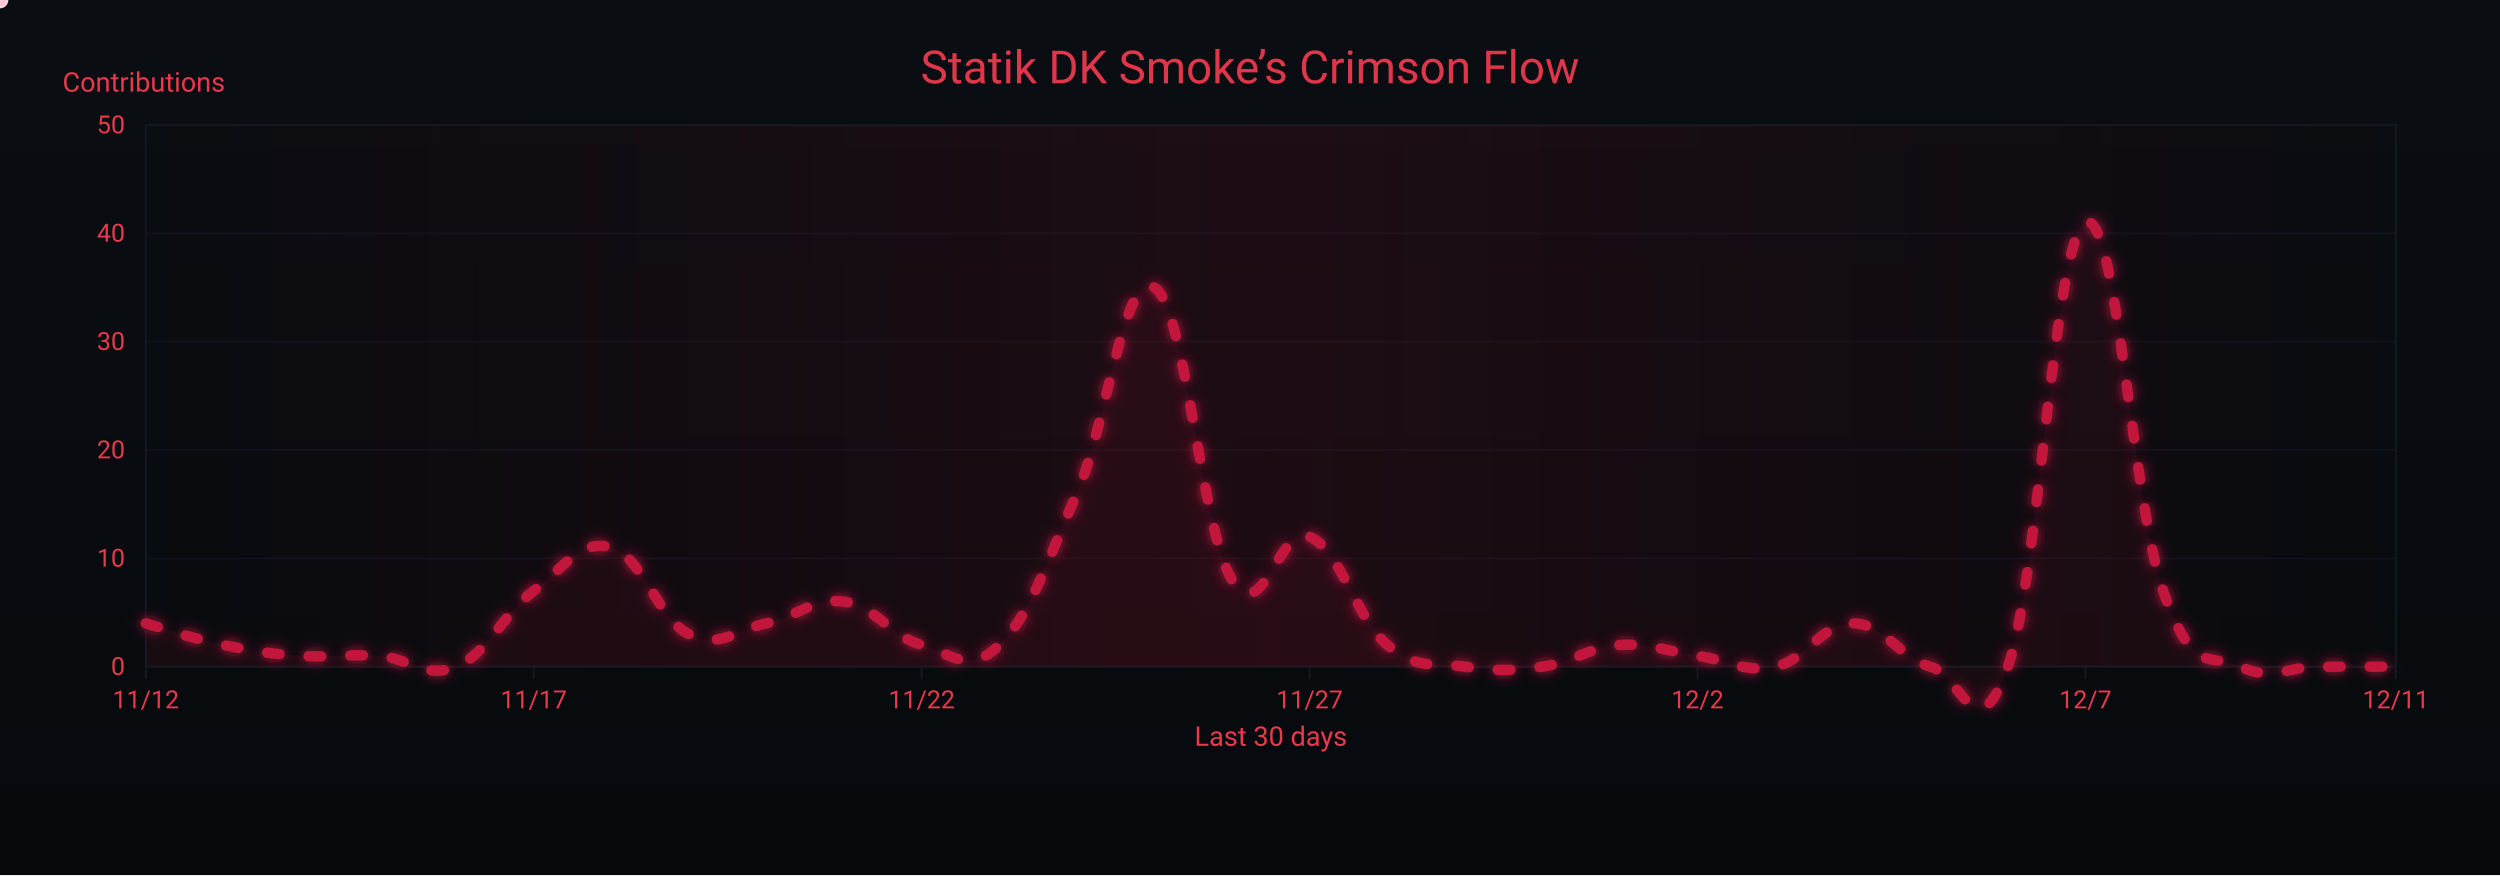
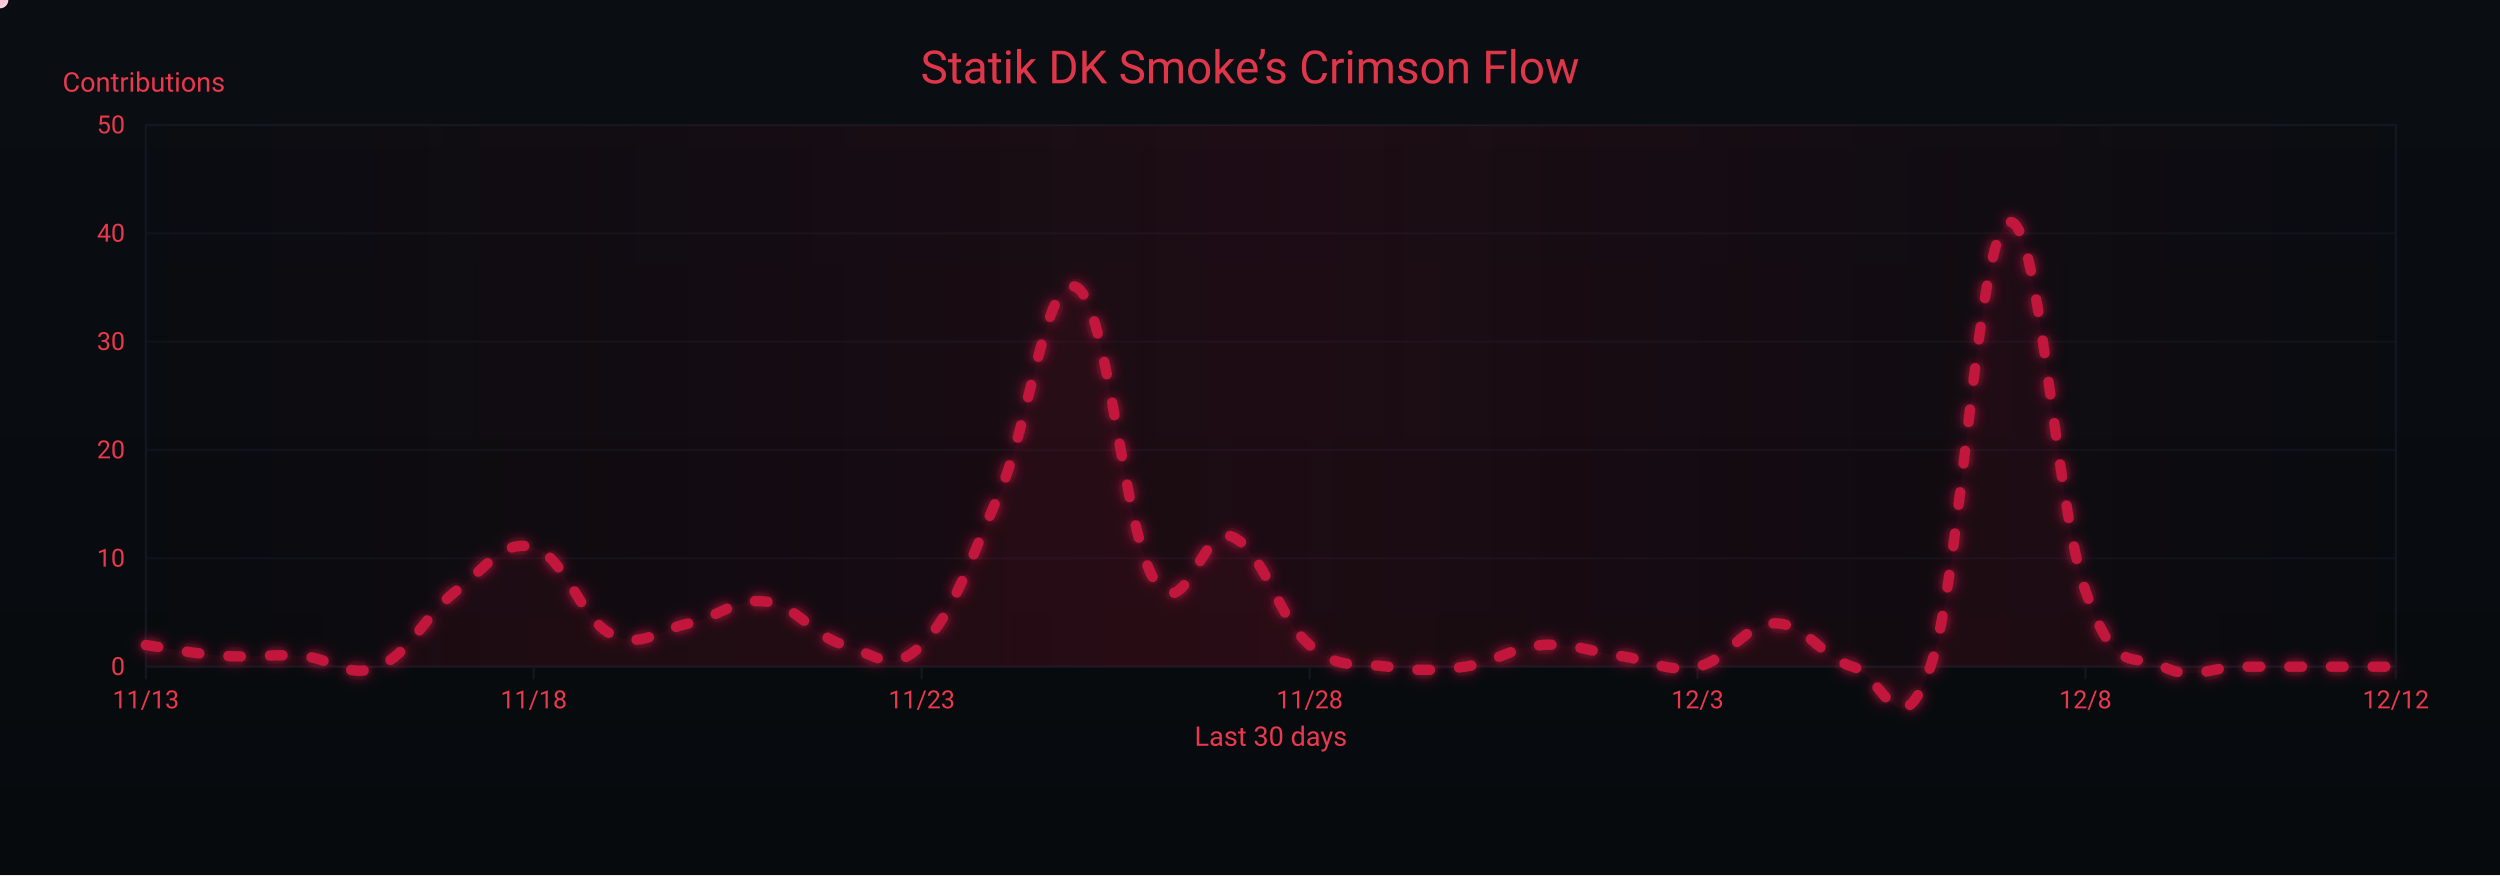
<svg xmlns="http://www.w3.org/2000/svg" width="1200" height="420" viewBox="0 0 1200 420" role="img" aria-label="Crimson Flow Graph">
  <defs>
    <linearGradient id="bgGrad" x1="0" y1="0" x2="0" y2="1">
      <stop offset="0%" stop-color="#0a0d12" />
      <stop offset="100%" stop-color="#070a0d" />
    </linearGradient>
    <filter id="glow">
      <feGaussianBlur stdDeviation="3" result="b1" />
      <feMerge>
        <feMergeNode in="b1" />
        <feMergeNode in="SourceGraphic" />
      </feMerge>
    </filter>
    <linearGradient id="sheen" x1="0" y1="0" x2="1" y2="0">
      <stop offset="0%" stop-color="#9b0e2a" stop-opacity="0" />
      <stop offset="50%" stop-color="#9b0e2a" stop-opacity=".14" />
      <stop offset="100%" stop-color="#9b0e2a" stop-opacity="0" />
      <animateTransform attributeName="gradientTransform" type="translate" from="-1 0" to="1 0" dur="9s" repeatCount="indefinite" />
    </linearGradient>
  </defs>
  <rect width="1200" height="420" fill="url(#bgGrad)" />
  <rect x="70" y="60" width="1080" height="260" fill="none" stroke="#121821" stroke-width="1" />
  <g font-family="ui-sans-serif,system-ui,-apple-system,Segoe UI,Roboto,Ubuntu,Arial" font-size="12">
    <path d="M70,320.0 H1150" stroke="#121821" stroke-width="1" opacity="0.6" />
    <text x="60" y="324.0" text-anchor="end" fill="#ea384c">0</text>
    <path d="M70,268.0 H1150" stroke="#121821" stroke-width="1" opacity="0.6" />
    <text x="60" y="272.0" text-anchor="end" fill="#ea384c">10</text>
    <path d="M70,216.0 H1150" stroke="#121821" stroke-width="1" opacity="0.6" />
    <text x="60" y="220.0" text-anchor="end" fill="#ea384c">20</text>
    <path d="M70,164.0 H1150" stroke="#121821" stroke-width="1" opacity="0.6" />
    <text x="60" y="168.0" text-anchor="end" fill="#ea384c">30</text>
    <path d="M70,112.0 H1150" stroke="#121821" stroke-width="1" opacity="0.6" />
    <text x="60" y="116.0" text-anchor="end" fill="#ea384c">40</text>
    <path d="M70,60.0 H1150" stroke="#121821" stroke-width="1" opacity="0.6" />
    <text x="60" y="64.0" text-anchor="end" fill="#ea384c">50</text>
    <text x="30" y="44" fill="#ea384c" font-size="13">Contributions</text>
  </g>
  <g font-family="ui-sans-serif,system-ui,-apple-system,Segoe UI,Roboto,Ubuntu,Arial" font-size="12">
    <path d="M70.0,320 V326" stroke="#121821" stroke-width="1" />
-     <text x="70.0" y="340" text-anchor="middle" fill="#ea384c">11/12</text>
+     <text x="70.0" y="340" text-anchor="middle" fill="#ea384c">11/13</text>
    <path d="M256.2,320 V326" stroke="#121821" stroke-width="1" />
-     <text x="256.2" y="340" text-anchor="middle" fill="#ea384c">11/17</text>
+     <text x="256.2" y="340" text-anchor="middle" fill="#ea384c">11/18</text>
    <path d="M442.4,320 V326" stroke="#121821" stroke-width="1" />
-     <text x="442.4" y="340" text-anchor="middle" fill="#ea384c">11/22</text>
+     <text x="442.4" y="340" text-anchor="middle" fill="#ea384c">11/23</text>
    <path d="M628.6,320 V326" stroke="#121821" stroke-width="1" />
-     <text x="628.6" y="340" text-anchor="middle" fill="#ea384c">11/27</text>
+     <text x="628.6" y="340" text-anchor="middle" fill="#ea384c">11/28</text>
    <path d="M814.8,320 V326" stroke="#121821" stroke-width="1" />
-     <text x="814.8" y="340" text-anchor="middle" fill="#ea384c">12/2</text>
+     <text x="814.8" y="340" text-anchor="middle" fill="#ea384c">12/3</text>
    <path d="M1001.0,320 V326" stroke="#121821" stroke-width="1" />
-     <text x="1001.0" y="340" text-anchor="middle" fill="#ea384c">12/7</text>
+     <text x="1001.0" y="340" text-anchor="middle" fill="#ea384c">12/8</text>
    <path d="M1150.0,320 V326" stroke="#121821" stroke-width="1" />
-     <text x="1150.0" y="340" text-anchor="middle" fill="#ea384c">12/11</text>
+     <text x="1150.0" y="340" text-anchor="middle" fill="#ea384c">12/12</text>
    <text x="610" y="358" text-anchor="middle" fill="#ea384c" font-size="13">Last 30 days</text>
  </g>
  <rect x="70" y="60" width="1080" height="260" fill="url(#sheen)" />
  <text x="600" y="40" text-anchor="middle" font-family="ui-sans-serif,system-ui,-apple-system,Segoe UI,Roboto,Ubuntu,Arial" font-size="22" fill="#ea384c" opacity=".95">Statik DK Smoke’s Crimson Flow</text>
-   <path d="M70.0,299.2 C77.4,301.3 92.3,306.5 107.2,309.6 C122.1,312.7 129.6,313.8 144.5,314.8 C159.4,315.8 166.8,313.8 181.7,314.8 C196.6,315.8 204.1,326.2 219.0,320.0 C233.9,313.8 241.3,295.0 256.2,283.6 C271.1,272.2 278.6,258.6 293.4,262.8 C308.3,267.0 315.8,297.1 330.7,304.4 C345.6,311.7 353.0,302.3 367.9,299.2 C382.8,296.1 390.3,286.7 405.2,288.8 C420.1,290.9 427.5,305.4 442.4,309.6 C457.3,313.8 464.8,324.2 479.7,309.6 C494.6,295.0 502.0,271.1 516.9,236.8 C531.8,202.5 539.2,129.7 554.1,138.0 C569.0,146.3 576.5,254.5 591.4,278.4 C606.3,302.3 613.7,251.4 628.6,257.6 C643.5,263.8 651.0,297.1 665.9,309.6 C680.8,322.1 688.2,317.9 703.1,320.0 C718.0,322.1 725.4,322.1 740.3,320.0 C755.2,317.9 762.7,310.6 777.6,309.6 C792.5,308.6 799.9,312.7 814.8,314.8 C829.7,316.9 837.2,323.1 852.1,320.0 C867.0,316.9 874.4,299.2 889.3,299.2 C904.2,299.2 911.7,315.8 926.6,320.0 C941.4,324.2 948.9,362.6 963.8,320.0 C978.7,277.4 986.1,114.1 1001.0,106.8 C1015.9,99.5 1023.4,241.0 1038.3,283.6 C1053.2,326.2 1060.6,312.7 1075.5,320.0 C1090.4,327.3 1097.9,320.0 1112.8,320.0 C1127.7,320.0 1142.6,320.0 1150.0,320.0 L 1150,320 L 70,320 Z" fill="#7a0f26" opacity=".13">
+   <path d="M70.0,309.6 C77.4,310.6 92.3,313.8 107.2,314.8 C122.1,315.8 129.6,313.8 144.5,314.8 C159.4,315.8 166.8,326.2 181.7,320.0 C196.6,313.8 204.1,295.0 219.0,283.6 C233.9,272.2 241.3,258.6 256.2,262.8 C271.1,267.0 278.6,297.1 293.4,304.4 C308.3,311.7 315.8,302.3 330.7,299.2 C345.6,296.1 353.0,286.7 367.9,288.8 C382.8,290.9 390.3,305.4 405.2,309.6 C420.1,313.8 427.5,324.2 442.4,309.6 C457.3,295.0 464.8,271.1 479.7,236.8 C494.6,202.5 502.0,129.7 516.9,138.0 C531.8,146.3 539.2,254.5 554.1,278.4 C569.0,302.3 576.5,251.4 591.4,257.6 C606.3,263.8 613.7,297.1 628.6,309.6 C643.5,322.1 651.0,317.9 665.9,320.0 C680.8,322.1 688.2,322.1 703.1,320.0 C718.0,317.9 725.4,310.6 740.3,309.6 C755.2,308.6 762.7,312.7 777.6,314.8 C792.5,316.9 799.9,323.1 814.8,320.0 C829.7,316.9 837.2,299.2 852.1,299.2 C867.0,299.2 874.4,315.8 889.3,320.0 C904.2,324.2 911.7,362.6 926.6,320.0 C941.4,277.4 948.9,114.1 963.8,106.8 C978.7,99.5 986.1,241.0 1001.0,283.6 C1015.9,326.2 1023.4,312.7 1038.3,320.0 C1053.2,327.3 1060.6,320.0 1075.5,320.0 C1090.4,320.0 1097.9,320.0 1112.8,320.0 C1127.7,320.0 1142.6,320.0 1150.0,320.0 L 1150,320 L 70,320 Z" fill="#7a0f26" opacity=".13">
    <animate attributeName="opacity" values=".10;.17;.10" dur="6s" repeatCount="indefinite" />
  </path>
-   <path id="curve" d="M70.0,299.2 C77.4,301.3 92.3,306.5 107.2,309.6 C122.1,312.7 129.6,313.8 144.5,314.8 C159.4,315.8 166.8,313.8 181.7,314.8 C196.6,315.8 204.1,326.2 219.0,320.0 C233.9,313.8 241.3,295.0 256.2,283.6 C271.1,272.2 278.6,258.6 293.4,262.8 C308.3,267.0 315.8,297.1 330.7,304.4 C345.6,311.7 353.0,302.3 367.9,299.2 C382.8,296.1 390.3,286.7 405.2,288.8 C420.1,290.9 427.5,305.4 442.4,309.6 C457.3,313.8 464.8,324.2 479.7,309.6 C494.6,295.0 502.0,271.1 516.9,236.8 C531.8,202.5 539.2,129.7 554.1,138.0 C569.0,146.3 576.5,254.5 591.4,278.4 C606.3,302.3 613.7,251.4 628.6,257.6 C643.5,263.8 651.0,297.1 665.9,309.6 C680.8,322.1 688.2,317.9 703.1,320.0 C718.0,322.1 725.4,322.1 740.3,320.0 C755.2,317.9 762.7,310.6 777.6,309.6 C792.5,308.6 799.9,312.7 814.8,314.8 C829.7,316.9 837.2,323.1 852.1,320.0 C867.0,316.9 874.4,299.2 889.3,299.2 C904.2,299.2 911.7,315.8 926.6,320.0 C941.4,324.2 948.9,362.6 963.8,320.0 C978.7,277.4 986.1,114.1 1001.0,106.8 C1015.9,99.5 1023.4,241.0 1038.3,283.6 C1053.2,326.2 1060.6,312.7 1075.5,320.0 C1090.4,327.3 1097.9,320.0 1112.8,320.0 C1127.7,320.0 1142.6,320.0 1150.0,320.0" fill="none" stroke="#c3193d" stroke-width="5" stroke-linecap="round" stroke-linejoin="round" stroke-dasharray="6 14" filter="url(#glow)">
+   <path id="curve" d="M70.0,309.6 C77.4,310.6 92.3,313.8 107.2,314.8 C122.1,315.8 129.6,313.8 144.5,314.8 C159.4,315.8 166.8,326.2 181.7,320.0 C196.6,313.8 204.1,295.0 219.0,283.6 C233.9,272.2 241.3,258.6 256.2,262.8 C271.1,267.0 278.6,297.1 293.4,304.4 C308.3,311.7 315.8,302.3 330.7,299.2 C345.6,296.1 353.0,286.7 367.9,288.8 C382.8,290.9 390.3,305.4 405.2,309.6 C420.1,313.8 427.5,324.2 442.4,309.6 C457.3,295.0 464.8,271.1 479.7,236.8 C494.6,202.5 502.0,129.7 516.9,138.0 C531.8,146.3 539.2,254.5 554.1,278.4 C569.0,302.3 576.5,251.4 591.4,257.6 C606.3,263.8 613.7,297.1 628.6,309.6 C643.5,322.1 651.0,317.9 665.9,320.0 C680.8,322.1 688.2,322.1 703.1,320.0 C718.0,317.9 725.4,310.6 740.3,309.6 C755.2,308.6 762.7,312.7 777.6,314.8 C792.5,316.9 799.9,323.1 814.8,320.0 C829.7,316.9 837.2,299.2 852.1,299.2 C867.0,299.2 874.4,315.8 889.3,320.0 C904.2,324.2 911.7,362.6 926.6,320.0 C941.4,277.4 948.9,114.1 963.8,106.8 C978.7,99.5 986.1,241.0 1001.0,283.6 C1015.9,326.2 1023.4,312.7 1038.3,320.0 C1053.2,327.3 1060.6,320.0 1075.5,320.0 C1090.4,320.0 1097.9,320.0 1112.8,320.0 C1127.7,320.0 1142.6,320.0 1150.0,320.0" fill="none" stroke="#c3193d" stroke-width="5" stroke-linecap="round" stroke-linejoin="round" stroke-dasharray="6 14" filter="url(#glow)">
    <animate attributeName="stroke-dashoffset" values="0;-220" dur="4.8s" repeatCount="indefinite" />
  </path>
  <g fill="#ffd1db">
    <circle r="4">
      <animateMotion dur="7s" rotate="auto" repeatCount="indefinite">
        <mpath href="#curve" />
      </animateMotion>
      <animate attributeName="opacity" values="1;.3;1" dur="2.2s" repeatCount="indefinite" />
    </circle>
    <circle r="3" fill="#ffffff">
      <animateMotion dur="8.2s" begin="1s" rotate="auto" repeatCount="indefinite">
        <mpath href="#curve" />
      </animateMotion>
      <animate attributeName="opacity" values=".7;.2;.7" dur="2.4s" repeatCount="indefinite" />
    </circle>
    <circle r="3" fill="#ffc7d3">
      <animateMotion dur="6s" begin="2s" rotate="auto" repeatCount="indefinite">
        <mpath href="#curve" />
      </animateMotion>
      <animate attributeName="opacity" values=".8;.3;.8" dur="2s" repeatCount="indefinite" />
    </circle>
  </g>
</svg>
